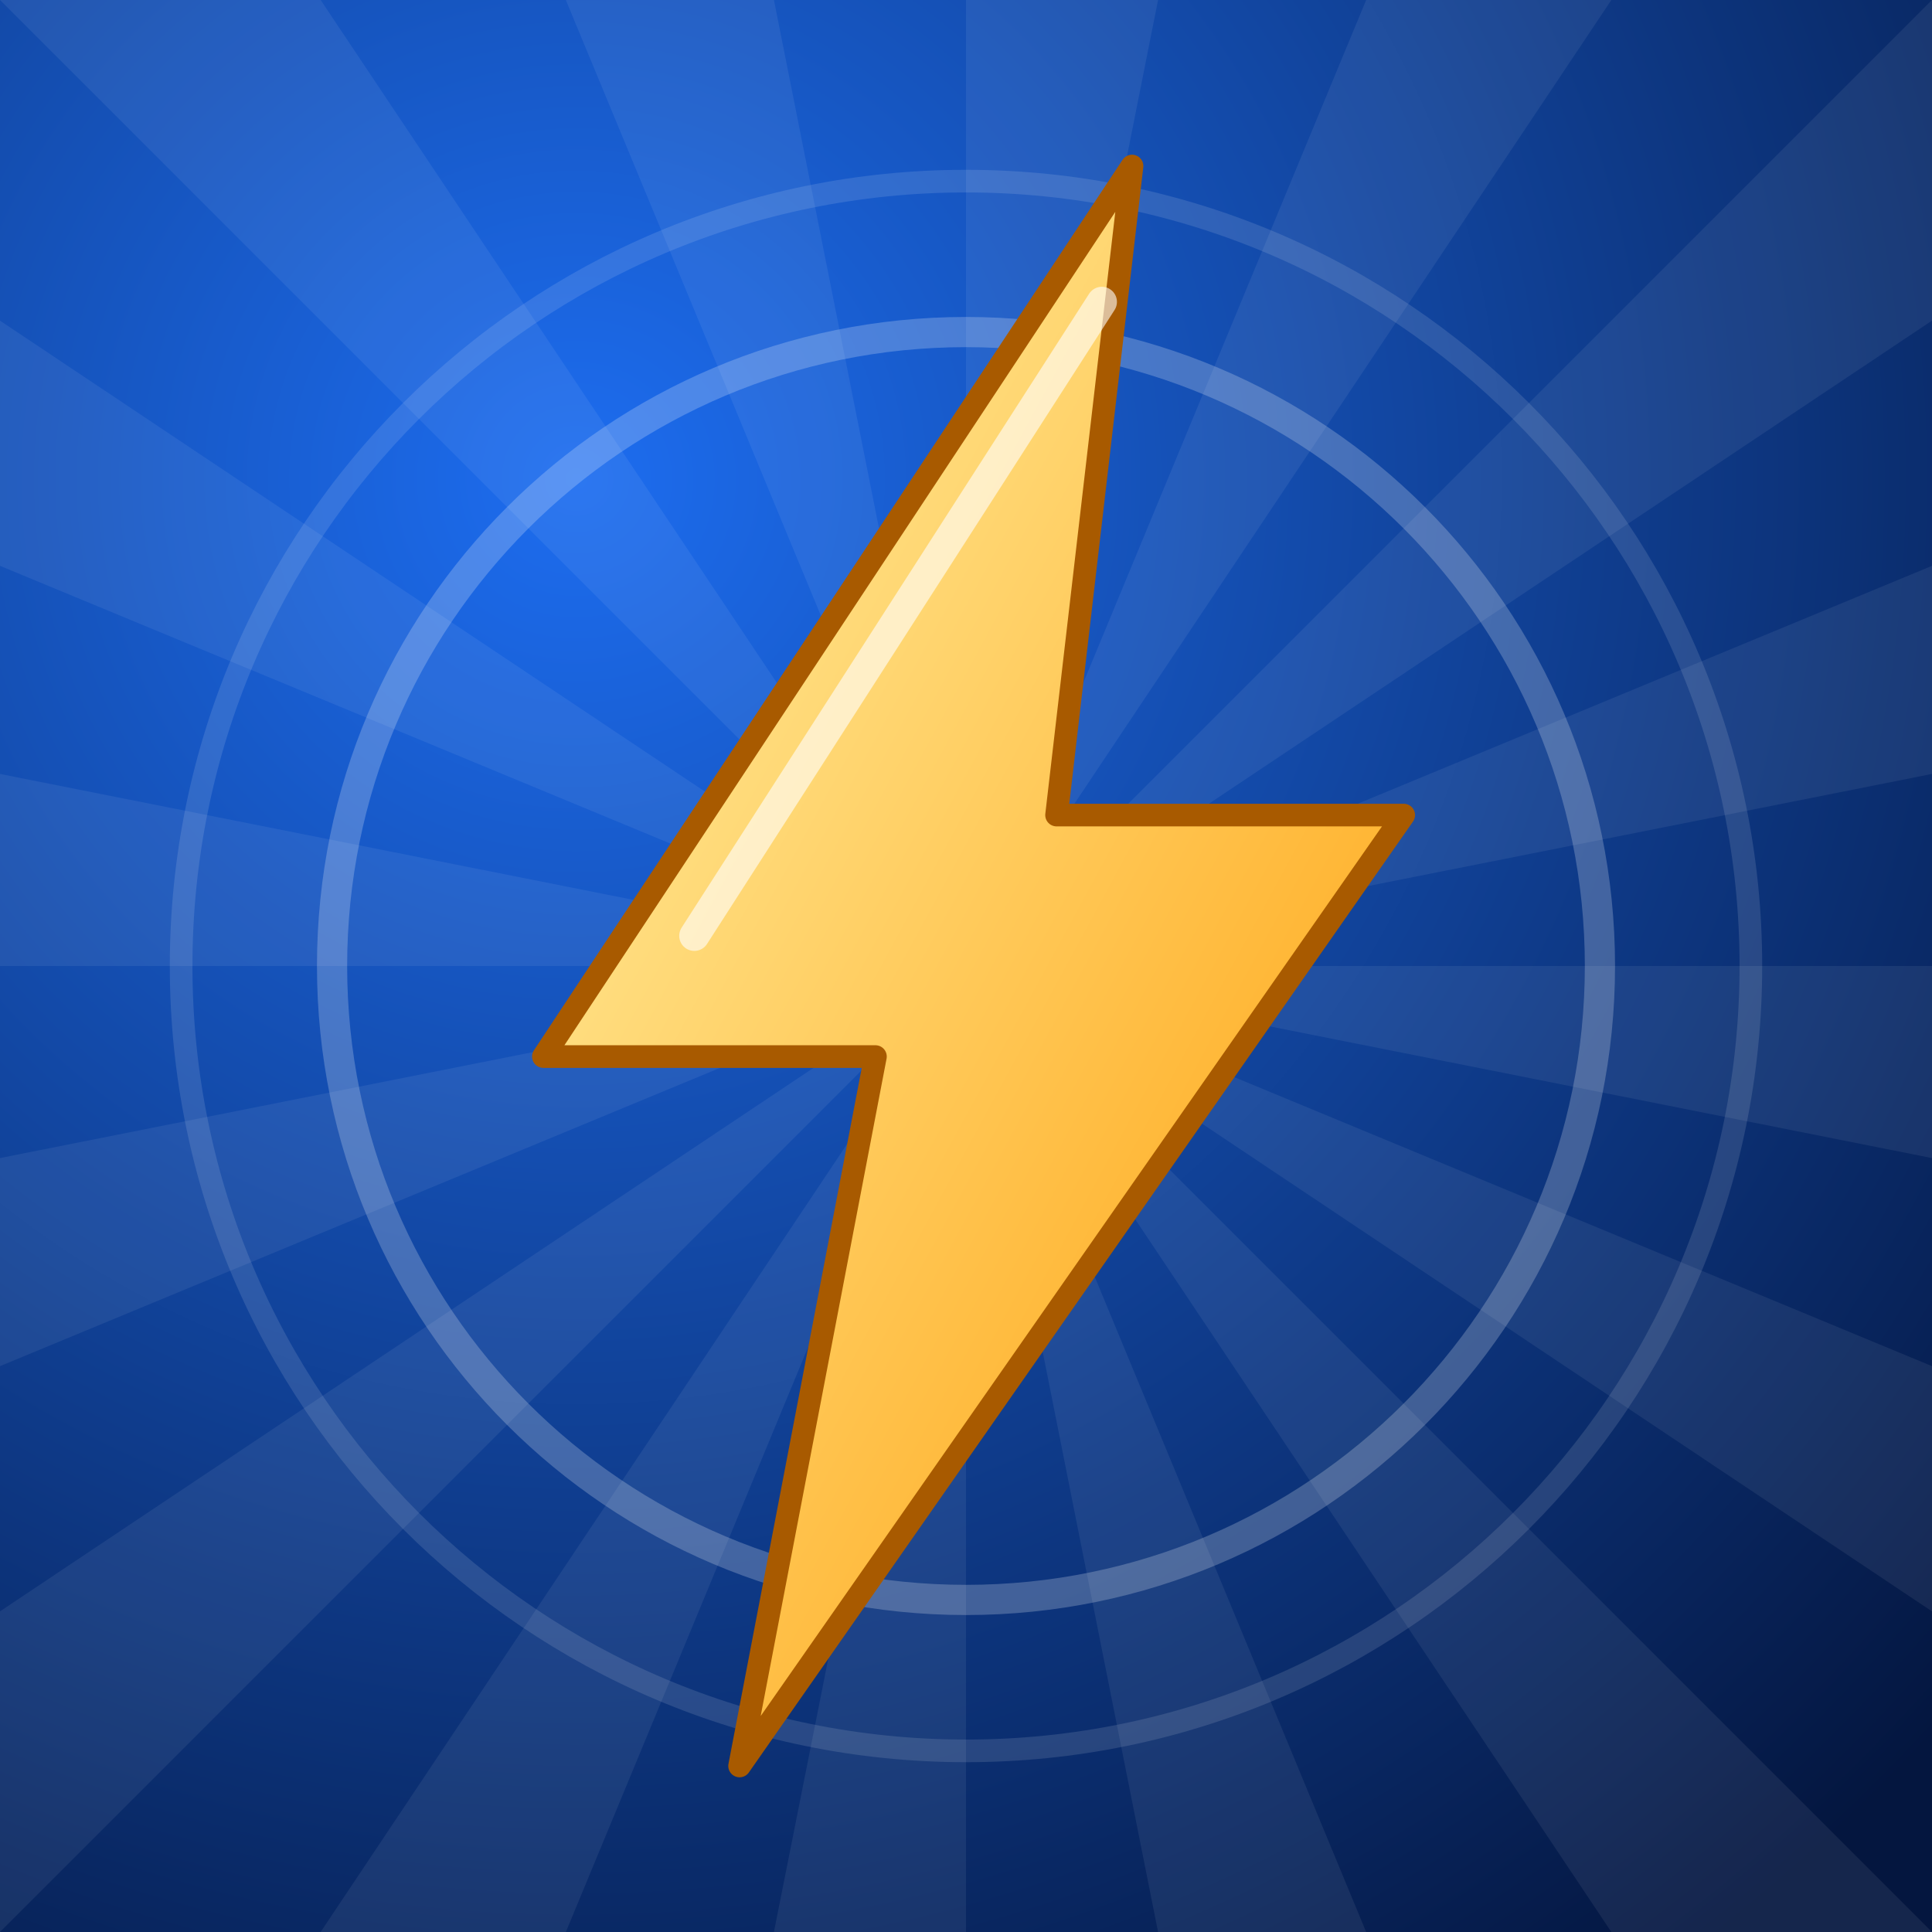
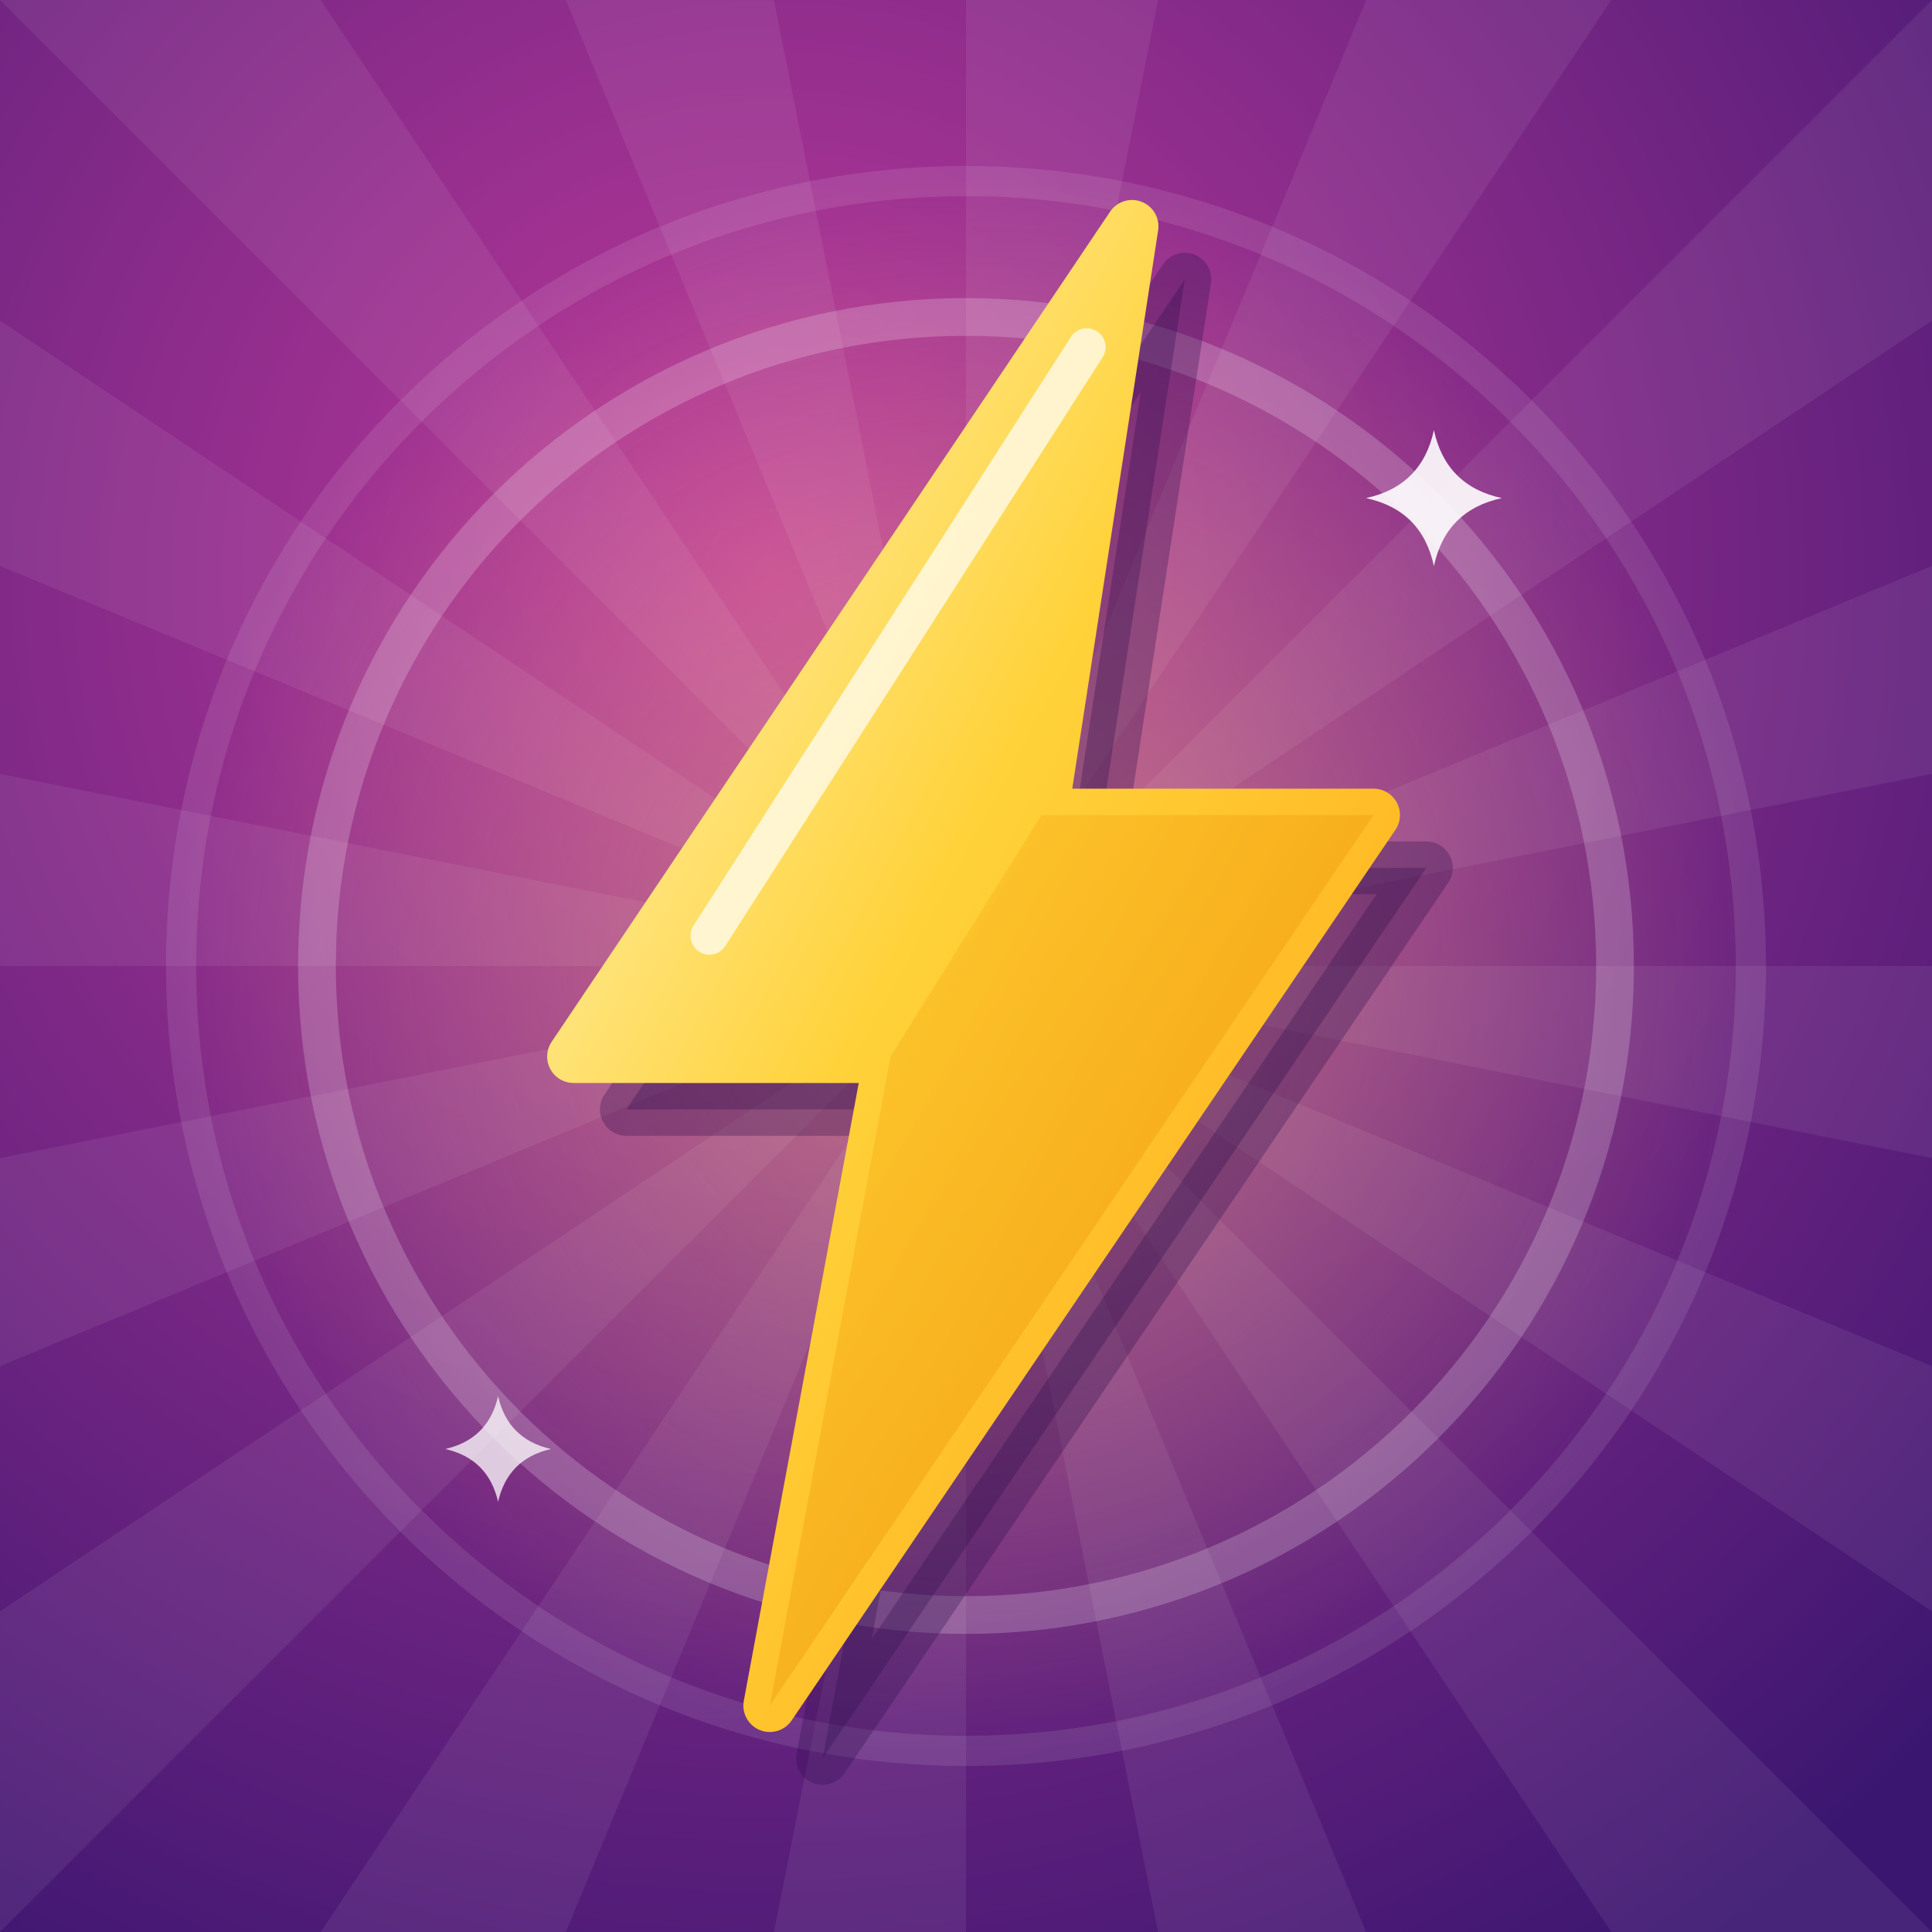
<svg xmlns="http://www.w3.org/2000/svg" viewBox="0 0 256 256" width="256" height="256">
  <defs>
-     <radialGradient id="bg" cx="0.3" cy="0.25" r="0.95">
-       <stop offset="0" stop-color="#1d6df0" />
-       <stop offset="1" stop-color="#04163f" />
+     <radialGradient id="bg" cx="0.4" cy="0.3" r="0.85">
+       <stop offset="0" stop-color="#c03a9c" />
+       <stop offset="1" stop-color="#3a1670" />
    </radialGradient>
-     <linearGradient id="by" x1="0" y1="0" x2="1" y2="1">
-       <stop offset="0" stop-color="#fff7b0" />
-       <stop offset="1" stop-color="#ff9a00" />
+     <linearGradient id="bl" x1="0" y1="0" x2="1" y2="1">
+       <stop offset="0" stop-color="#fffbd0" />
+       <stop offset="0.45" stop-color="#ffd23a" />
+       <stop offset="1" stop-color="#ffa412" />
    </linearGradient>
+     <linearGradient id="br" x1="0" y1="0" x2="1" y2="1">
+       <stop offset="0" stop-color="#ffc21f" />
+       <stop offset="1" stop-color="#e07800" />
+     </linearGradient>
+     <radialGradient id="gw" cx="0.5" cy="0.5" r="0.5">
+       <stop offset="0" stop-color="#ffe27a" stop-opacity="0.4" />
+       <stop offset="1" stop-color="#ffe27a" stop-opacity="0" />
+     </radialGradient>
  </defs>
  <rect width="256" height="256" fill="url(#bg)" />
  <path d="M128 128 L528.0 128.0 L520.3 206.0ZM128 128 L497.6 281.1 L460.6 350.2ZM128 128 L410.8 410.8 L350.2 460.6ZM128 128 L281.1 497.6 L206.0 520.3ZM128 128 L128.0 528.0 L50.0 520.3ZM128 128 L-25.1 497.6 L-94.2 460.6ZM128 128 L-154.8 410.8 L-204.6 350.2ZM128 128 L-241.6 281.1 L-264.3 206.0ZM128 128 L-272.0 128.0 L-264.3 50.0ZM128 128 L-241.6 -25.1 L-204.6 -94.2ZM128 128 L-154.8 -154.8 L-94.2 -204.6ZM128 128 L-25.1 -241.6 L50.0 -264.3ZM128 128 L128.0 -272.0 L206.0 -264.3ZM128 128 L281.1 -241.6 L350.2 -204.6ZM128 128 L410.8 -154.8 L460.6 -94.2ZM128 128 L497.6 -25.1 L520.3 50.0Z" fill="#fff" fill-opacity="0.07" />
-   <circle cx="128" cy="128" r="84" fill="none" stroke="#fff" stroke-opacity=".22" stroke-width="4" />
-   <circle cx="128" cy="128" r="104" fill="none" stroke="#fff" stroke-opacity=".12" stroke-width="3" />
-   <path d="M150 22L72 140H116L98 234L186 108H140Z" fill="url(#by)" stroke="#a85a00" stroke-width="3" stroke-linejoin="round" />
-   <path d="M146 40L92 124" stroke="#fff" stroke-opacity=".6" stroke-width="4" stroke-linecap="round" />
+   <circle cx="128" cy="128" r="104" fill="url(#gw)" />
+   <circle cx="128" cy="128" r="86" fill="none" stroke="#fff" stroke-opacity=".2" stroke-width="5" />
+   <circle cx="128" cy="128" r="104" fill="none" stroke="#fff" stroke-opacity=".1" stroke-width="4" />
+   <path d="M150 30L76 140H118L102 226L182 108H138Z" fill="#2a0c4a" fill-opacity=".3" stroke="#2a0c4a" stroke-opacity=".3" stroke-width="7" stroke-linejoin="round" transform="translate(7 7)" />
+   <path d="M150 30L76 140H118L102 226L182 108H138Z" fill="url(#bl)" stroke="url(#bl)" stroke-width="7" stroke-linejoin="round" />
+   <path d="M118 140L102 226L182 108H138L128 124Z" fill="url(#br)" fill-opacity=".45" />
+   <path d="M144 46L94 124" stroke="#fff" stroke-opacity=".7" stroke-width="5" stroke-linecap="round" />
+   <path d="M190 57Q191.6 64.4 199 66Q191.6 67.6 190 75Q188.4 67.6 181 66Q188.4 64.4 190 57Z" fill="#fff" fill-opacity="0.9" />
+   <path d="M66 185Q67.3 190.7 73 192Q67.3 193.3 66 199Q64.7 193.3 59 192Q64.7 190.7 66 185Z" fill="#fff" fill-opacity="0.75" />
</svg>
